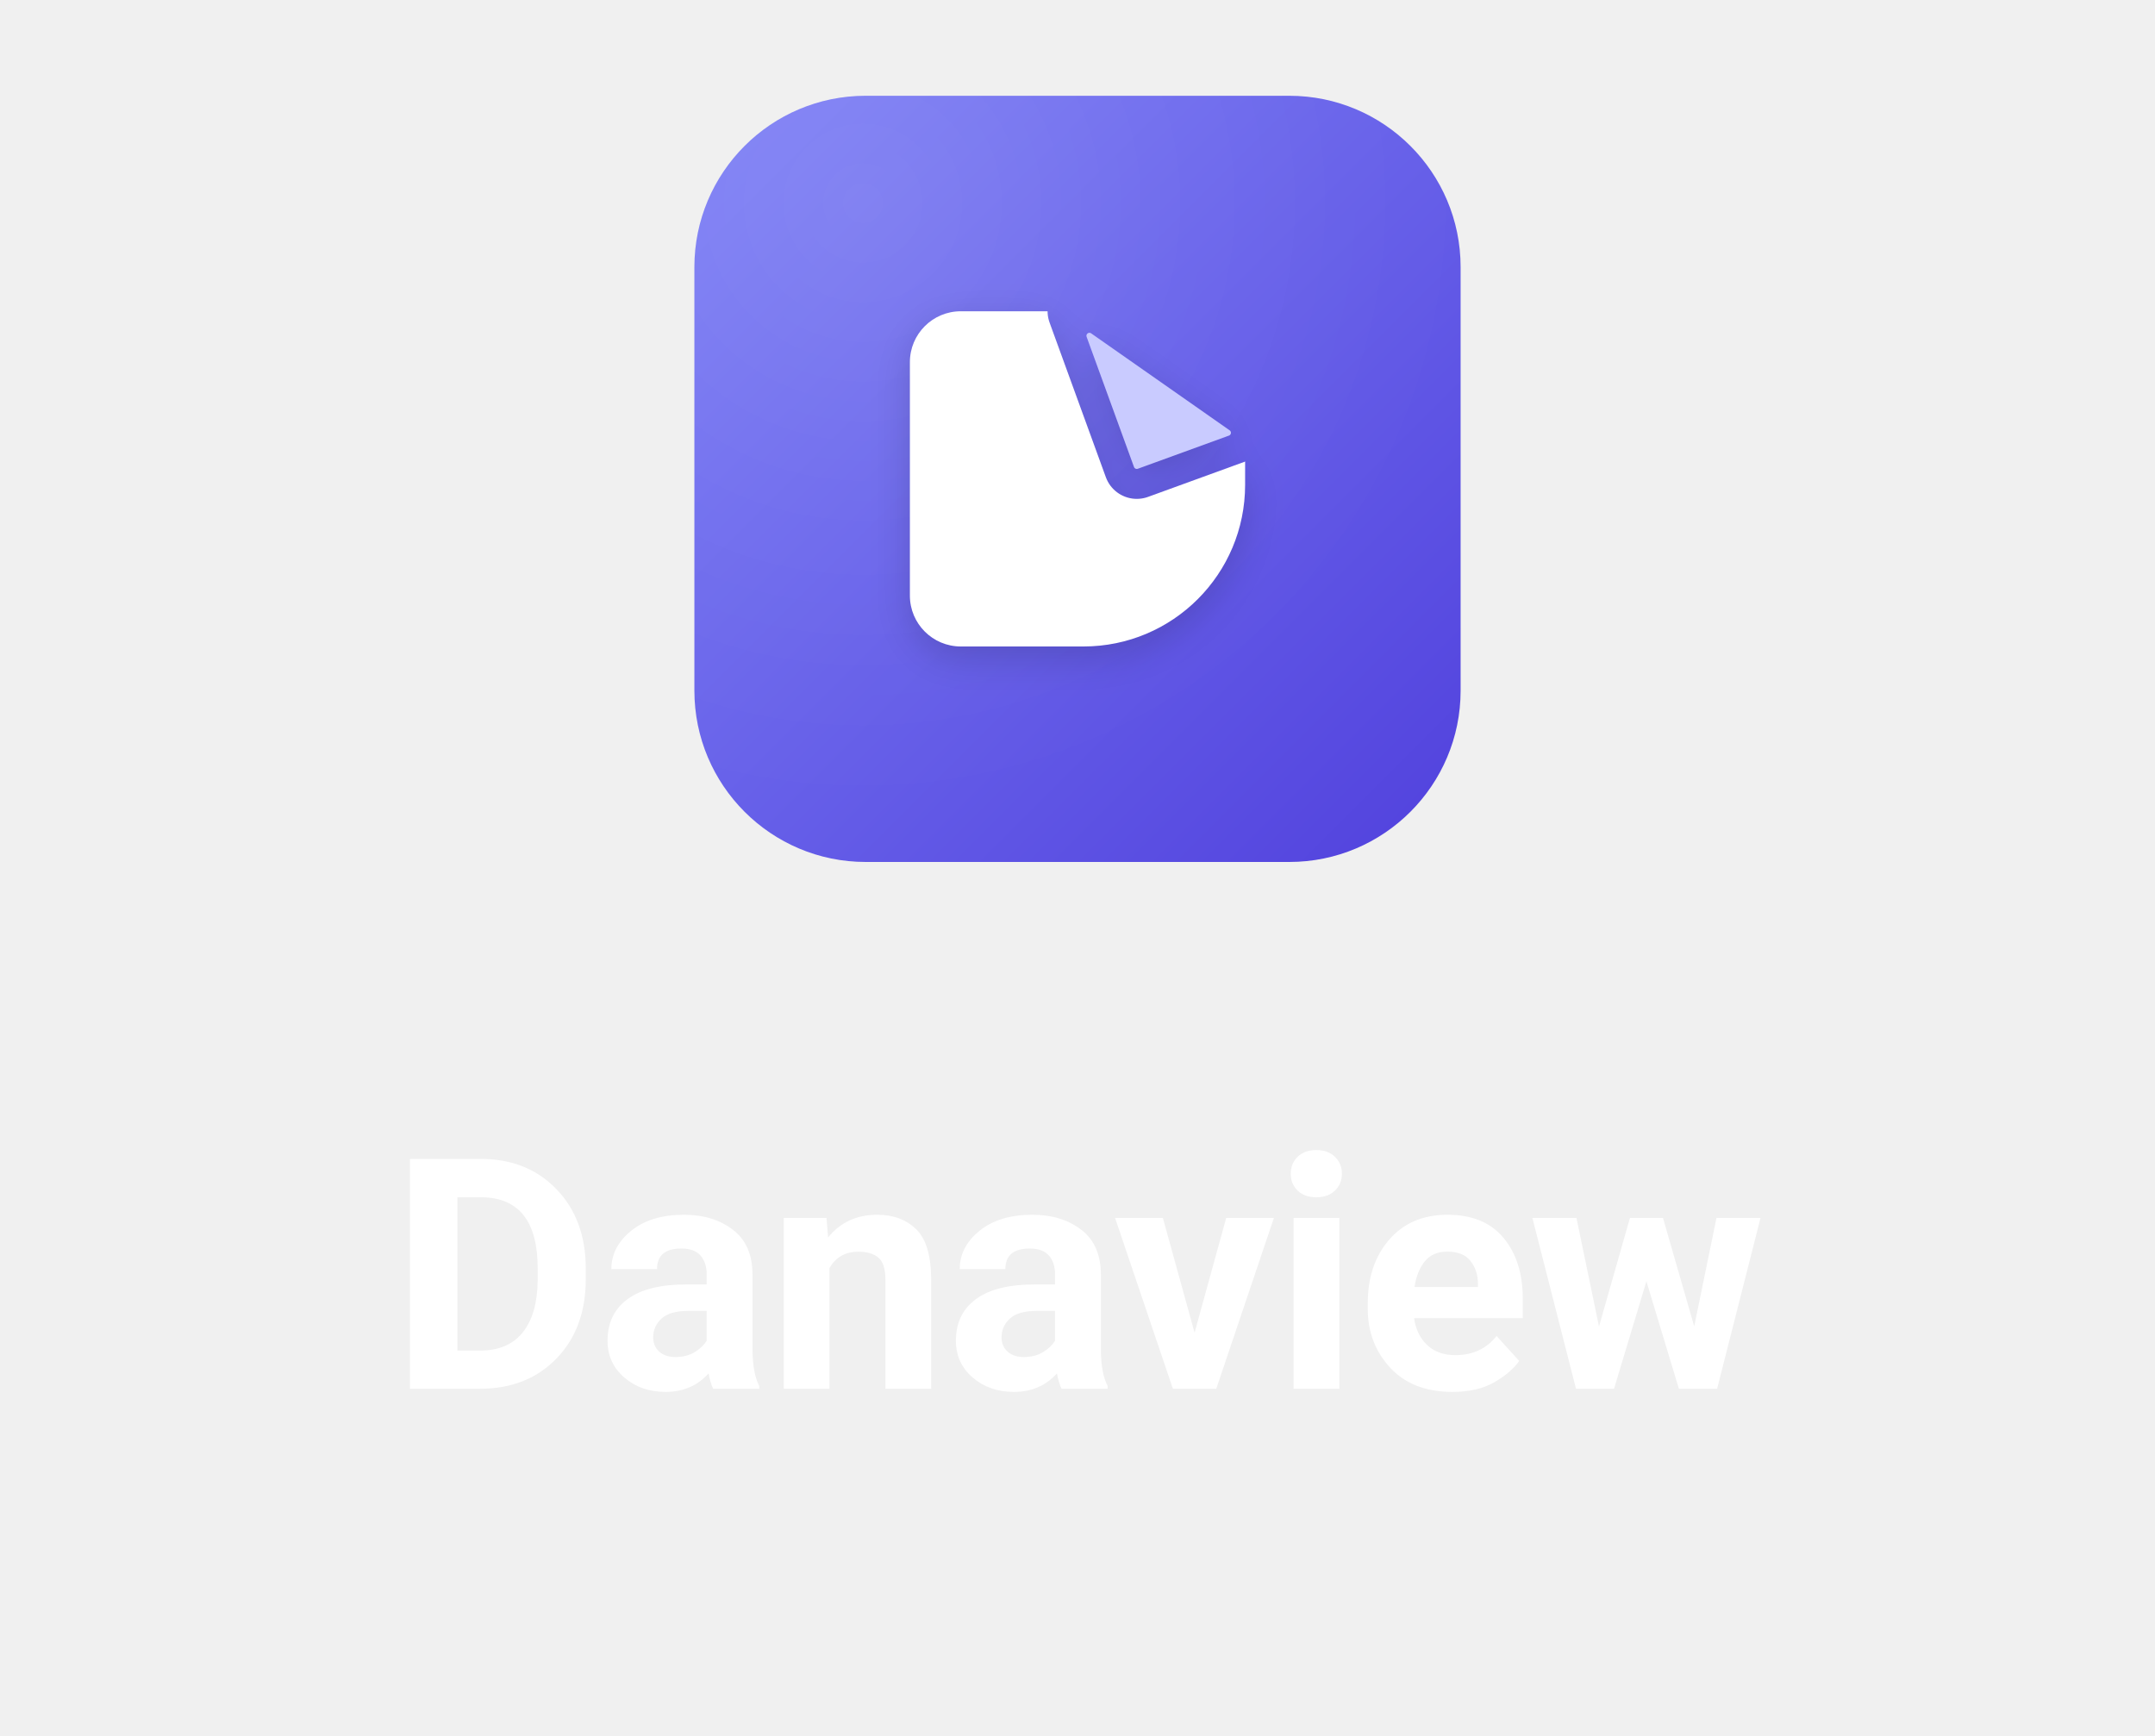
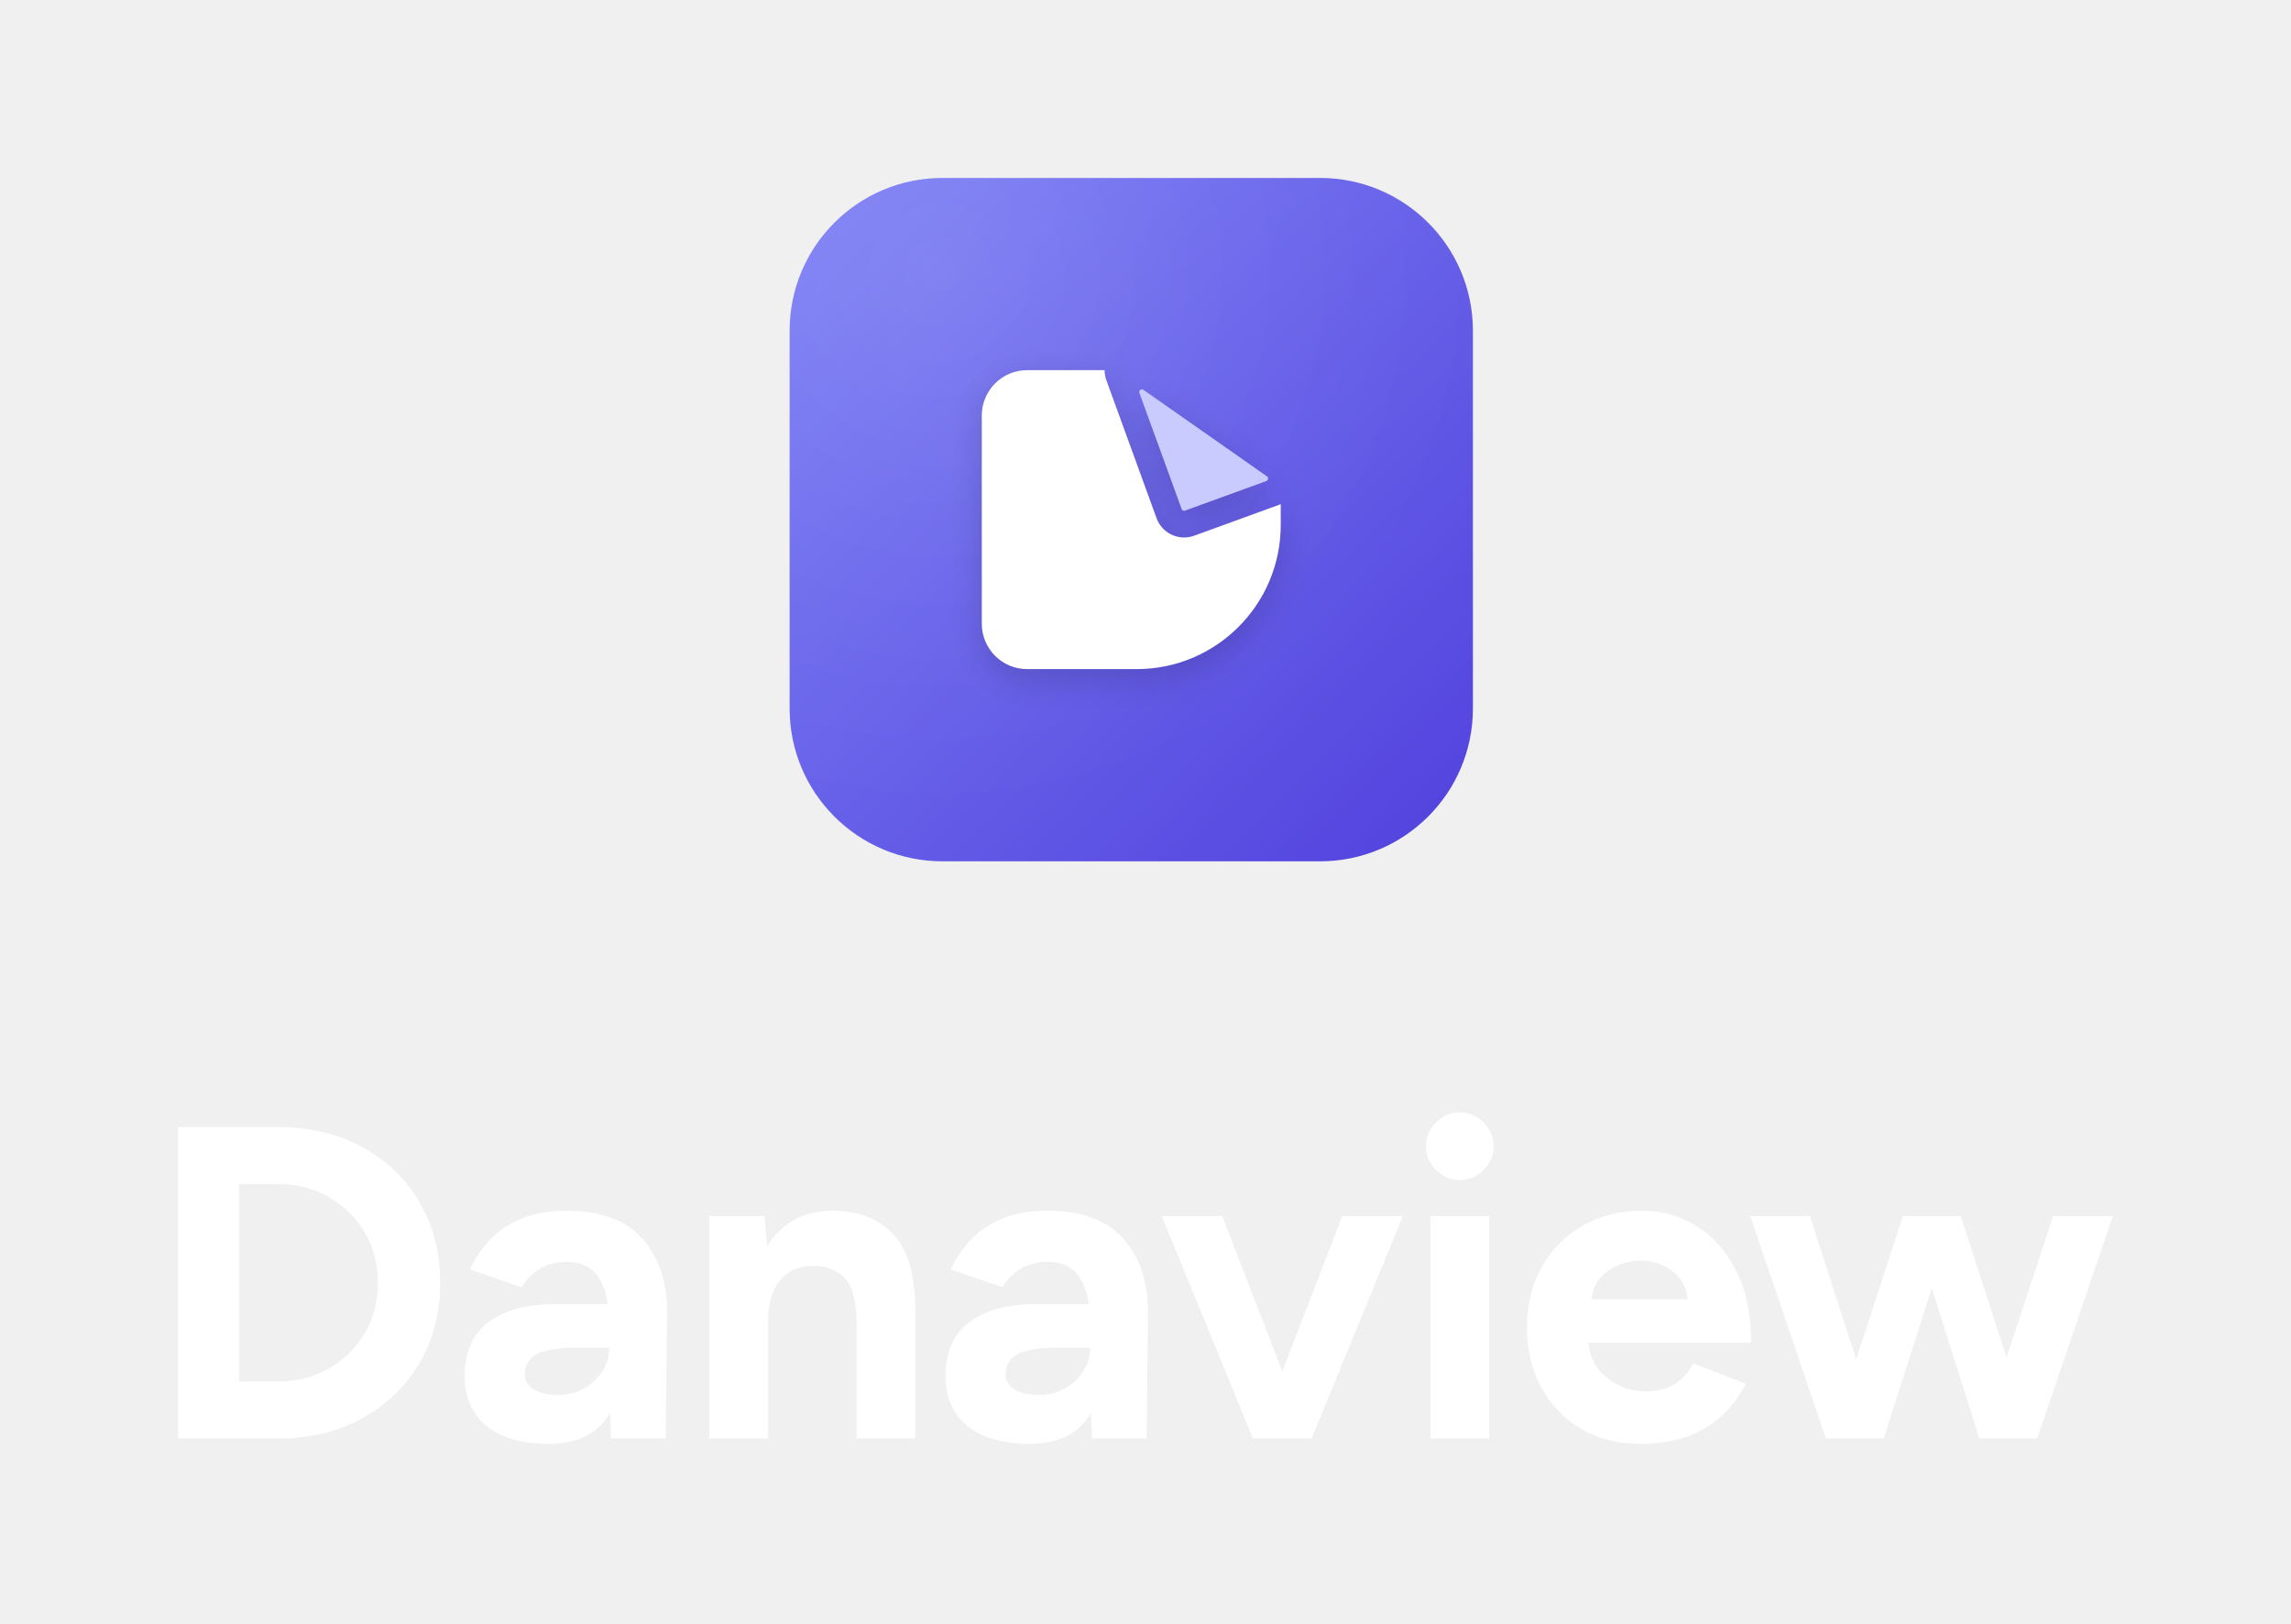
- <svg xmlns="http://www.w3.org/2000/svg" width="360" height="290" viewBox="0 0 360 290">
+ <svg xmlns="http://www.w3.org/2000/svg" width="412" height="292" viewBox="0 0 412 292">
  <defs>
    <clipPath id="lcws">
      <rect width="1024" height="1024" rx="229" />
    </clipPath>
  </defs>
-   <g transform="translate(116 16) scale(0.125)">
+   <g transform="translate(142 32) scale(0.12)">
    <g clip-path="url(#lcws)">
      <defs>
        <linearGradient id="bgws" gradientUnits="userSpaceOnUse" x1="0" y1="0" x2="1024" y2="1024">
          <stop offset="0" stop-color="#7C7FF5" />
          <stop offset="1" stop-color="#5141DD" />
        </linearGradient>
        <radialGradient id="glws" gradientUnits="userSpaceOnUse" cx="225.28" cy="143.36" r="798.72">
          <stop offset="0" stop-color="#FFFFFF" stop-opacity="0.10" />
          <stop offset="0.55" stop-color="#FFFFFF" stop-opacity="0.035" />
          <stop offset="1" stop-color="#FFFFFF" stop-opacity="0" />
        </radialGradient>
        <filter id="shws" x="-40%" y="-40%" width="180%" height="180%" color-interpolation-filters="sRGB">
          <feGaussianBlur in="SourceAlpha" stdDeviation="25.6" />
          <feOffset dy="15.36" result="blur" />
          <feFlood flood-color="#000000" flood-opacity="0.16" />
          <feComposite in2="blur" operator="in" result="shadow" />
          <feMerge>
            <feMergeNode in="shadow" />
            <feMergeNode in="SourceGraphic" />
          </feMerge>
        </filter>
      </defs>
      <rect width="1024" height="1024" fill="url(#bgws)" />
      <rect width="1024" height="1024" fill="url(#glws)" />
      <g filter="url(#shws)">
        <defs>
          <mask id="kws" maskUnits="userSpaceOnUse" x="0" y="0" width="1024" height="1024">
            <rect width="1024" height="1024" fill="#fff" />
            <polygon points="516,288 591.24,494.73 736,442.05" fill="#000" stroke="#000" stroke-width="88" stroke-linejoin="round" />
          </mask>
        </defs>
        <path d="M356 288 L516 288 L736 442.05 L736 520 A216 216 0 0 1 520 736 L356 736 A68 68 0 0 1 288 668 L288 356 A68 68 0 0 1 356 288 Z" fill="#FFFFFF" mask="url(#kws)" />
        <polygon points="527.93,320.77 591.24,494.73 713.06,450.4" fill="#C9CBFF" stroke="#C9CBFF" stroke-width="8" stroke-linejoin="round" />
      </g>
    </g>
  </g>
-   <text x="180" y="232" text-anchor="middle" fill="#FFFFFF" font-family="Figtree, -apple-system, BlinkMacSystemFont, 'Segoe UI', Roboto, Helvetica, Arial, sans-serif" font-size="54" font-weight="700" letter-spacing="-0.5">Danaview</text>
+   <path d="M32.04 258.67L32.04 202.67L49.96 202.67Q58.52 202.67 65.08 206.23Q71.64 209.79 75.4 216.11Q79.16 222.43 79.16 230.67Q79.16 238.83 75.4 245.15Q71.64 251.47 65.08 255.07Q58.52 258.67 49.96 258.67L32.04 258.67ZM43 248.43L49.96 248.43Q55.08 248.43 59.16 246.07Q63.24 243.71 65.6 239.71Q67.96 235.71 67.96 230.67Q67.96 225.63 65.6 221.63Q63.24 217.63 59.16 215.27Q55.08 212.91 49.96 212.91L43 212.91L43 248.43ZM98.68 259.63Q91.48 259.63 87.52 256.43Q83.56 253.23 83.56 247.39Q83.56 240.99 87.84 237.75Q92.12 234.51 99.88 234.51L109.32 234.51Q108.76 230.83 107 228.87Q105.24 226.91 101.96 226.91Q96.6 226.91 93.8 231.47L84.52 228.27Q85.64 225.71 87.8 223.27Q89.96 220.83 93.44 219.27Q96.92 217.71 101.96 217.71Q111.08 217.71 115.6 222.83Q120.12 227.95 119.96 236.51L119.72 258.67L109.88 258.67L109.72 254.03Q108.2 256.75 105.44 258.19Q102.68 259.63 98.68 259.63ZM100.44 250.83Q103 250.83 105.08 249.63Q107.16 248.43 108.36 246.51Q109.56 244.59 109.56 242.51L109.56 242.35L103.56 242.35Q98.36 242.35 96.36 243.59Q94.36 244.83 94.36 247.07Q94.36 248.83 95.96 249.83Q97.56 250.83 100.44 250.83ZM127.56 258.67L127.56 218.67L137.48 218.67L137.96 224.11Q141.96 217.71 149.72 217.71Q156.84 217.71 160.76 222.07Q164.68 226.43 164.6 236.03L164.6 258.67L154.04 258.67L154.04 238.19Q154.04 232.19 152 229.95Q149.96 227.71 146.6 227.63Q142.52 227.55 140.32 230.15Q138.12 232.75 138.12 237.71L138.12 258.67L127.56 258.67ZM185.16 259.63Q177.96 259.63 174 256.43Q170.04 253.23 170.04 247.39Q170.04 240.99 174.32 237.75Q178.6 234.51 186.36 234.51L195.8 234.51Q195.24 230.83 193.48 228.87Q191.72 226.91 188.44 226.91Q183.08 226.91 180.28 231.47L171 228.27Q172.12 225.71 174.28 223.27Q176.44 220.83 179.92 219.27Q183.4 217.71 188.44 217.71Q197.56 217.71 202.08 222.83Q206.6 227.95 206.44 236.51L206.2 258.67L196.36 258.67L196.2 254.03Q194.68 256.75 191.92 258.19Q189.16 259.63 185.16 259.63ZM186.92 250.83Q189.48 250.83 191.56 249.63Q193.64 248.43 194.84 246.51Q196.04 244.59 196.04 242.51L196.04 242.35L190.04 242.35Q184.84 242.35 182.84 243.59Q180.84 244.83 180.84 247.07Q180.84 248.83 182.44 249.83Q184.04 250.83 186.92 250.83ZM225.32 258.67L208.92 218.67L219.8 218.67L230.6 246.59L241.4 218.67L252.28 218.67L235.88 258.67L225.32 258.67ZM257.24 258.67L257.24 218.67L267.8 218.67L267.8 258.67L257.24 258.67ZM262.52 212.19Q260.04 212.19 258.24 210.39Q256.44 208.59 256.44 206.11Q256.44 203.63 258.24 201.83Q260.04 200.03 262.52 200.03Q265 200.03 266.8 201.83Q268.6 203.63 268.6 206.11Q268.6 208.59 266.8 210.39Q265 212.19 262.52 212.19ZM294.84 259.63Q288.92 259.63 284.36 256.95Q279.8 254.27 277.2 249.55Q274.6 244.83 274.6 238.67Q274.6 232.51 277.28 227.79Q279.96 223.07 284.64 220.39Q289.32 217.71 295.4 217.71Q300.68 217.71 305.12 220.47Q309.56 223.23 312.24 228.55Q314.92 233.87 314.92 241.47L285.64 241.47Q286.04 245.47 289.08 247.83Q292.12 250.19 295.96 250.19Q299.24 250.19 301.32 248.79Q303.4 247.39 304.52 245.15L313.96 248.83Q311.4 253.95 306.68 256.79Q301.96 259.63 294.84 259.63ZM286.2 233.63L303.48 233.63Q303.24 231.15 301.88 229.63Q300.52 228.11 298.68 227.39Q296.84 226.67 295.08 226.67Q293.4 226.67 291.44 227.35Q289.48 228.03 288 229.55Q286.52 231.07 286.2 233.63ZM328.36 258.67L314.76 218.67L325.48 218.67L333.8 244.43L342.2 218.67L352.6 218.67L360.84 244.03L369.24 218.67L379.96 218.67L366.36 258.67L355.96 258.67L347.4 231.63L338.76 258.67L328.36 258.67Z" fill="#FFFFFF" />
</svg>
